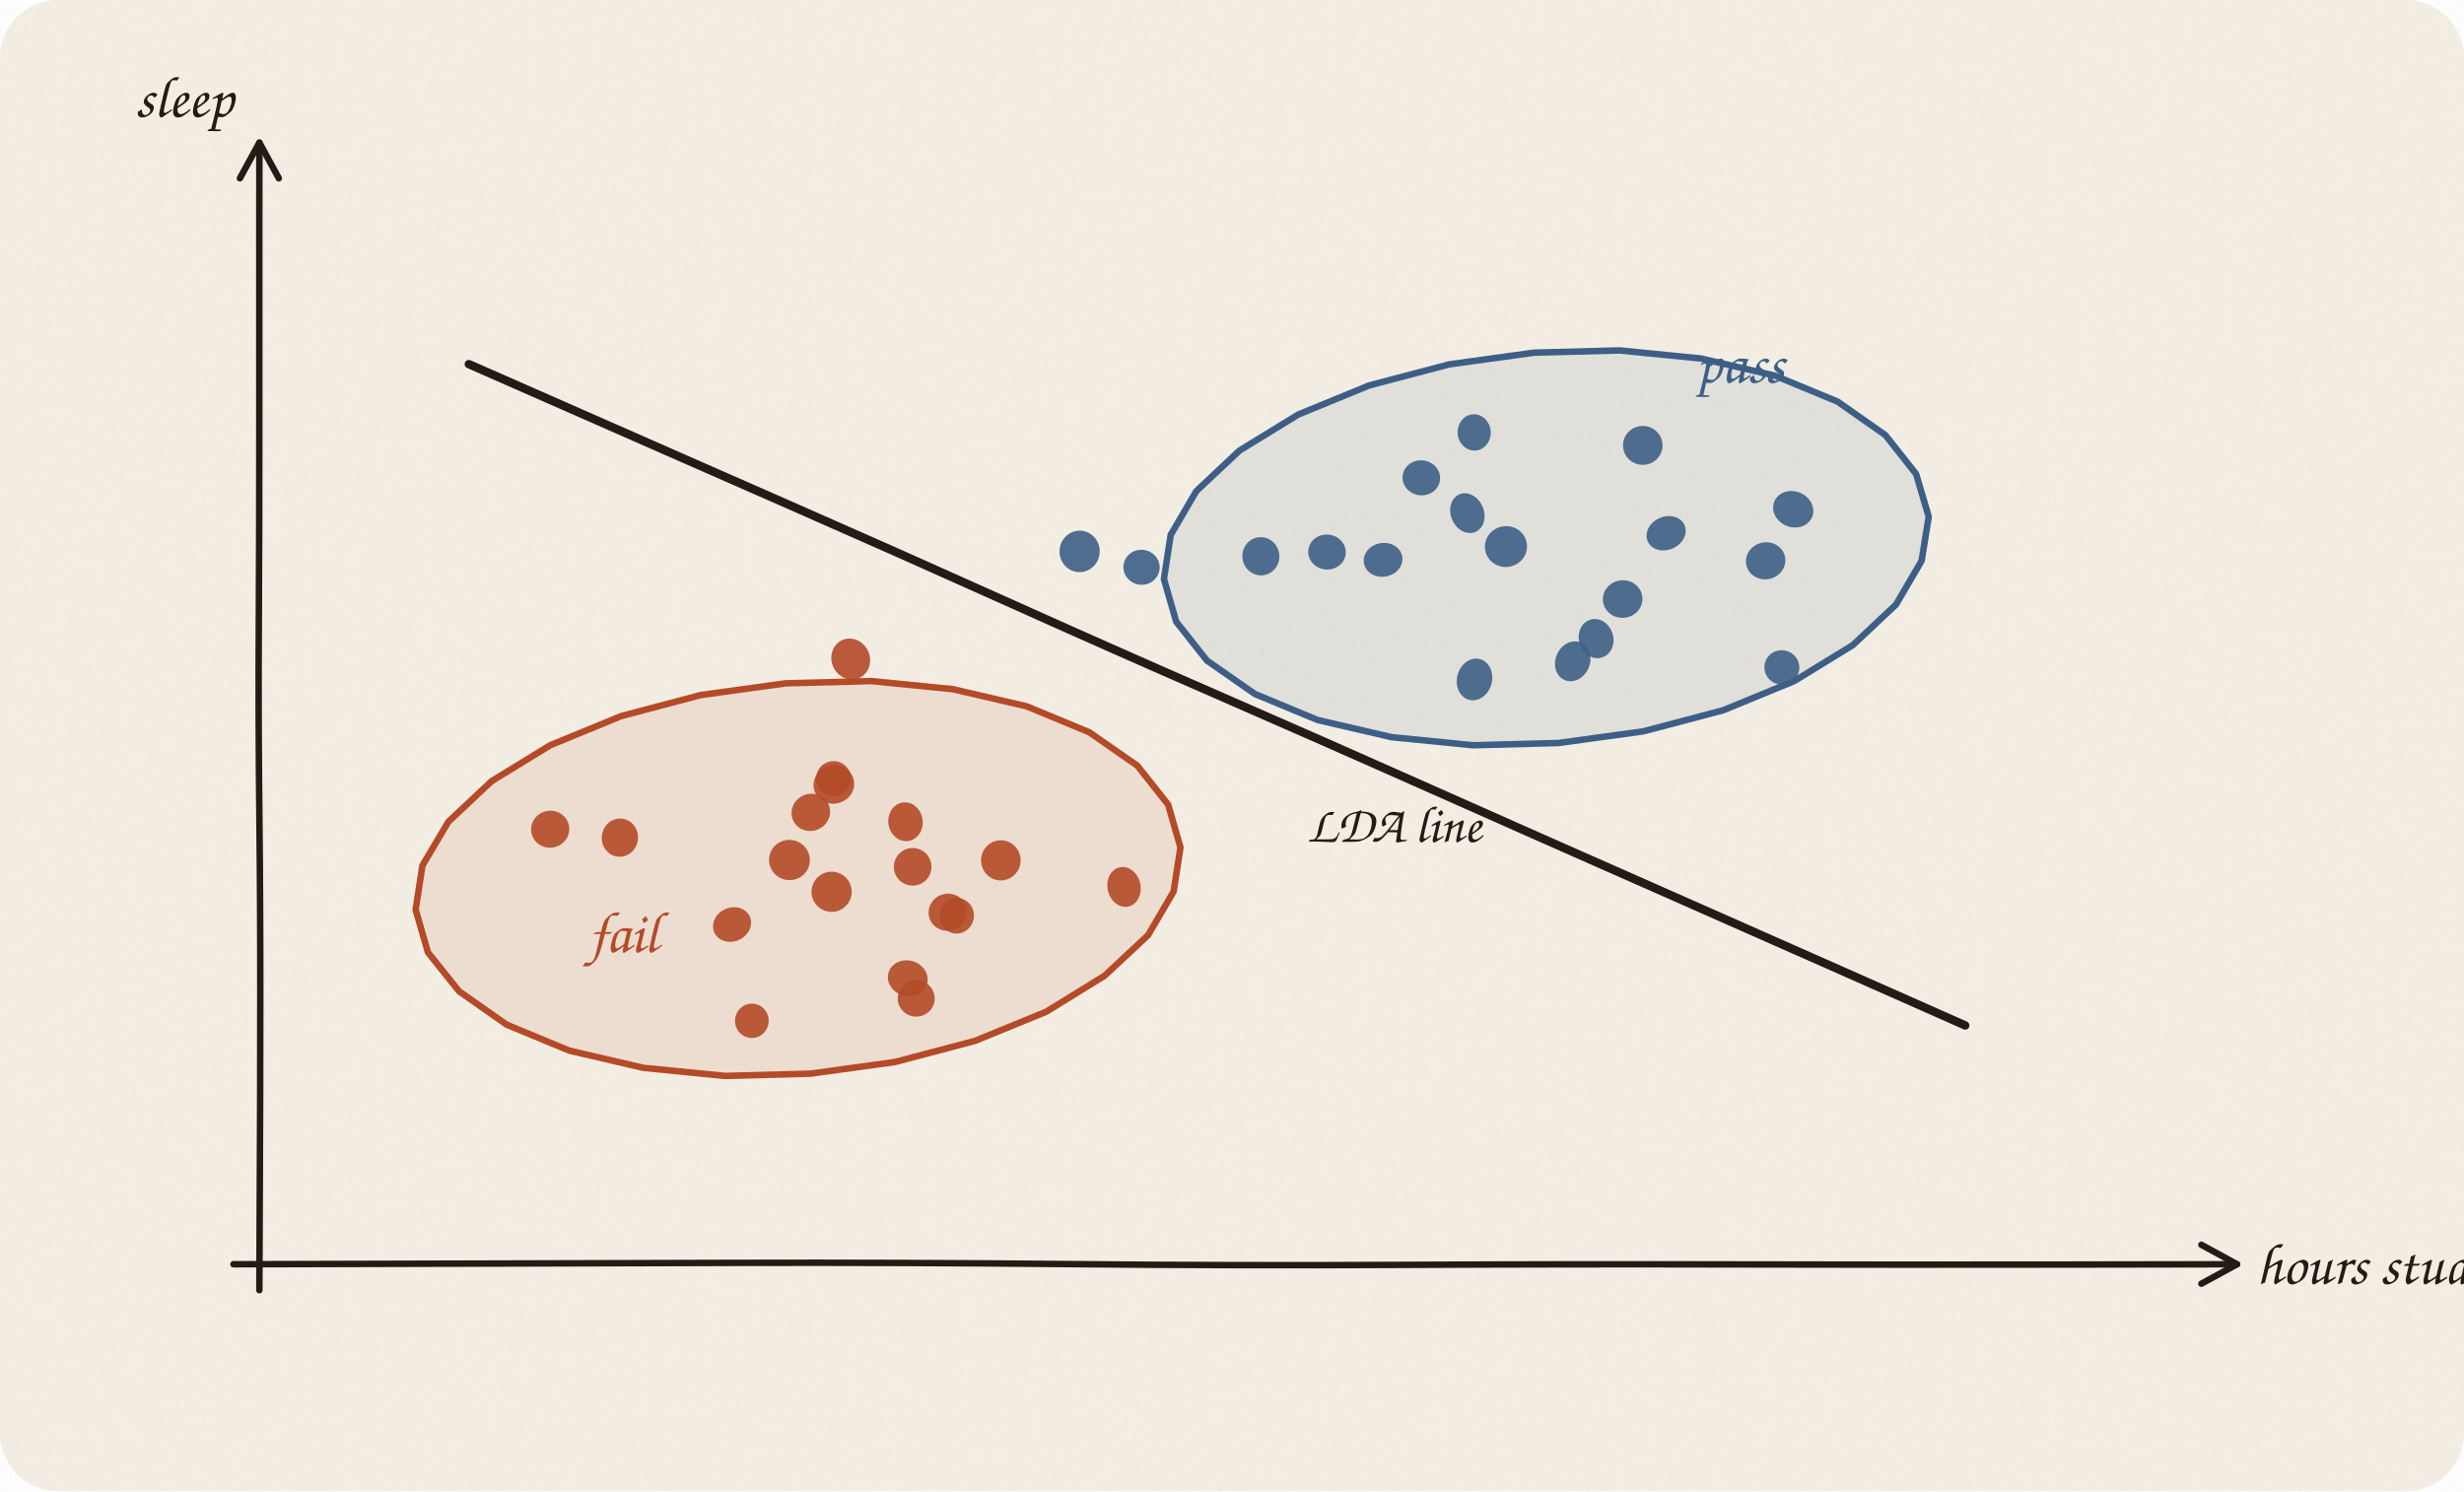
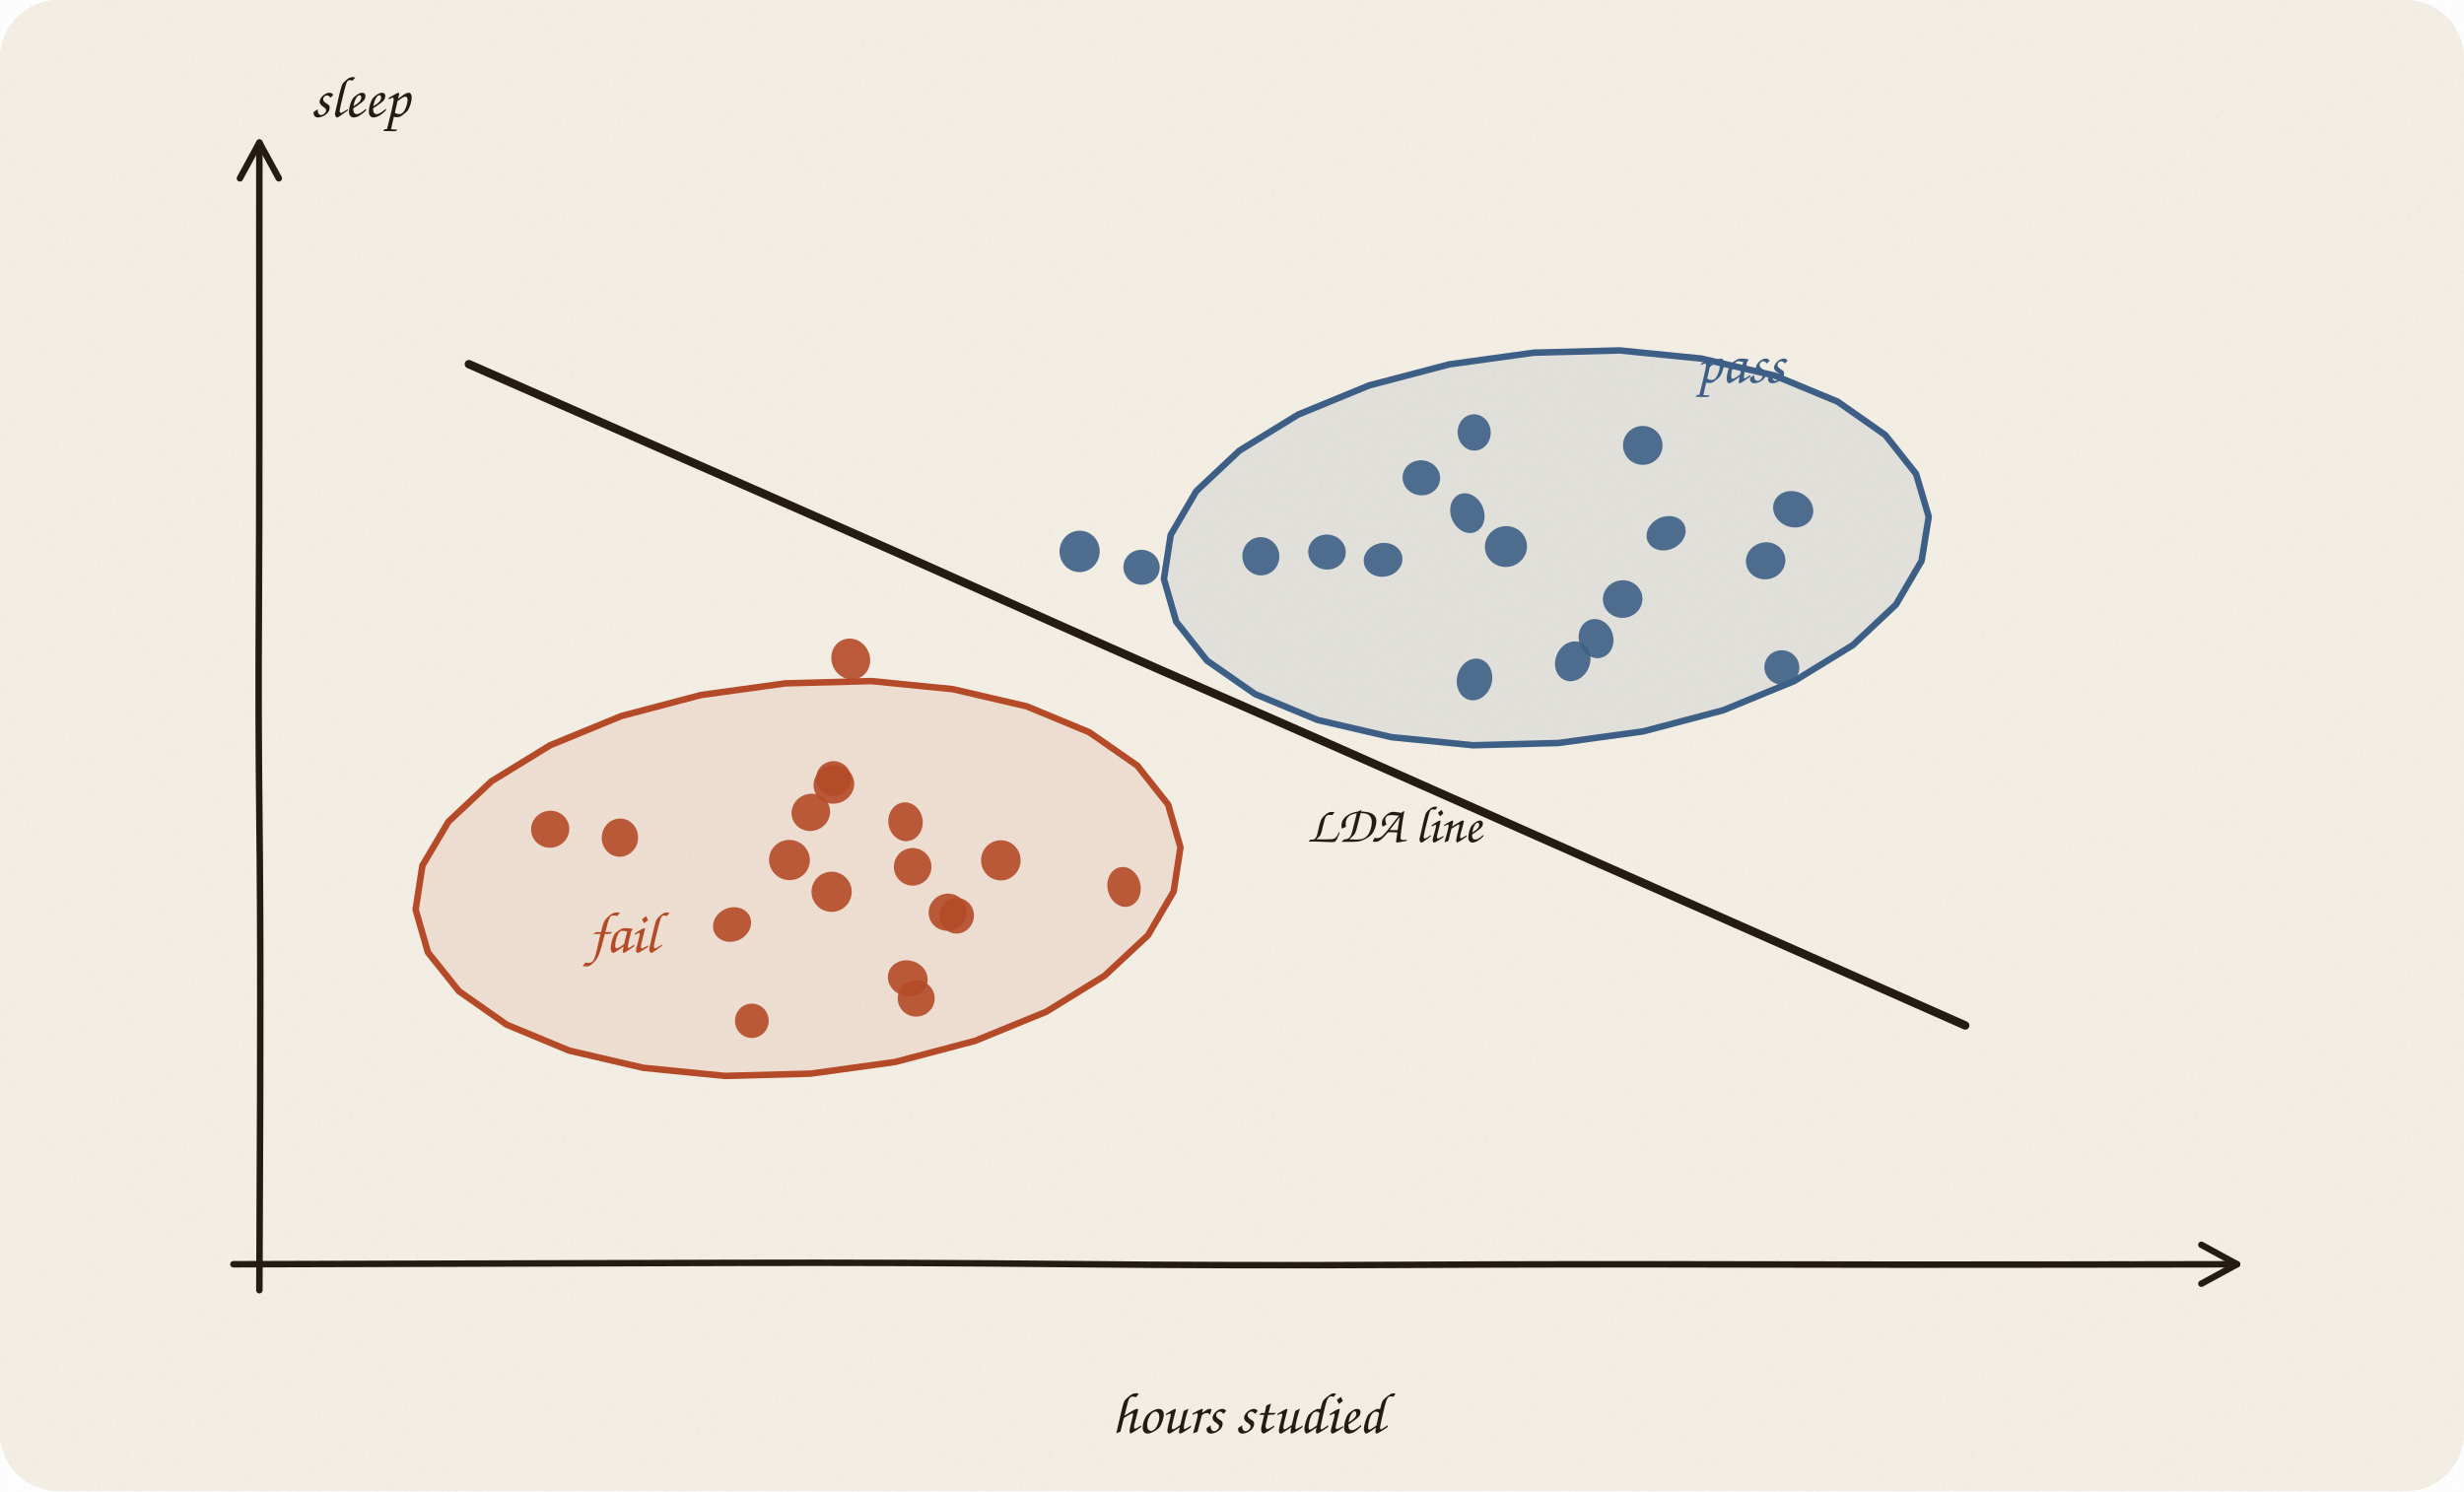
<svg xmlns="http://www.w3.org/2000/svg" viewBox="0 0 760 460" width="760" height="460" role="img" aria-label="two blobs and an LDA line">
  <defs>
    <filter id="grain" x="0" y="0" width="100%" height="100%">
      <feTurbulence type="fractalNoise" baseFrequency="0.9" numOctaves="2" stitchTiles="stitch" result="n" />
      <feColorMatrix type="saturate" values="0" />
      <feComponentTransfer>
        <feFuncA type="linear" slope="0.07" />
      </feComponentTransfer>
      <feBlend in="SourceGraphic" mode="multiply" />
    </filter>
  </defs>
  <rect width="760" height="460" rx="18" ry="18" fill="#f4efe4" />
  <rect width="760" height="460" rx="18" ry="18" fill="#f4efe4" filter="url(#grain)" opacity="0.9" />
  <path d="M 80.00,398.00 L 80.24,339.00 Q 80.24,339.00 80.28,309.50 Q 80.32,280.00 79.99,250.50 Q 79.66,221.00 79.83,191.50 Q 79.99,162.00 79.98,132.50 Q 79.96,103.00 79.98,73.50 L 80.00,44.00" fill="none" stroke="#241c14" stroke-width="2.0" stroke-linecap="round" stroke-linejoin="round" opacity="1" />
  <path d="M 72.00,390.00 L 175.00,389.72 Q 175.00,389.72 226.50,389.57 Q 278.00,389.43 329.50,389.95 Q 381.00,390.47 432.50,390.19 Q 484.00,389.92 535.50,390.05 Q 587.00,390.18 638.50,390.09 L 690.00,390.00" fill="none" stroke="#241c14" stroke-width="2.0" stroke-linecap="round" stroke-linejoin="round" opacity="1" />
  <path d="M 679.0,384.0 L 690.0,390.0 L 679.0,396.0" fill="none" stroke="#241c14" stroke-width="2.0" stroke-linecap="round" stroke-linejoin="round" opacity="1" />
  <path d="M 74.0,55.0 L 80.0,44.0 L 86.0,55.0" fill="none" stroke="#241c14" stroke-width="2.0" stroke-linecap="round" stroke-linejoin="round" opacity="1" />
-   <text x="696.0" y="396.0" font-family="Bradley Hand, Apple Chancery, Segoe Script, Comic Sans MS, cursive" font-size="18" fill="#241c14" text-anchor="start">hours studied</text>
-   <text x="72.0" y="36.0" font-family="Bradley Hand, Apple Chancery, Segoe Script, Comic Sans MS, cursive" font-size="18" fill="#241c14" text-anchor="end">sleep</text>
+   <text x="385.0" y="442.0" font-family="Bradley Hand, Apple Chancery, Segoe Script, Comic Sans MS, cursive" font-size="18" fill="#241c14" text-anchor="middle">hours studied</text>
+   <text x="96.0" y="36.0" font-family="Bradley Hand, Apple Chancery, Segoe Script, Comic Sans MS, cursive" font-size="18" fill="#241c14" text-anchor="start">sleep</text>
  <path d="M 360.3,248.2 L 350.8,236.2 L 336.0,225.9 L 316.7,217.9 L 293.9,212.6 L 268.7,210.1 L 242.3,210.8 L 216.2,214.4 L 191.6,220.9 L 169.7,229.9 L 151.6,241.0 L 138.3,253.5 L 130.3,267.0 L 128.2,280.6 L 132.0,293.8 L 141.6,305.8 L 156.3,316.1 L 175.6,324.1 L 198.4,329.4 L 223.6,331.9 L 250.0,331.2 L 276.1,327.6 L 300.7,321.1 L 322.7,312.1 L 340.7,301.0 L 354.1,288.5 L 362.0,275.0 L 364.1,261.4 Z" fill="#b44a28" stroke="#b44a28" stroke-width="2.0" stroke-linecap="round" stroke-linejoin="round" opacity="0.1" />
  <path d="M 360.3,248.2 L 350.8,236.2 L 336.0,225.9 L 316.7,217.9 L 293.9,212.6 L 268.7,210.1 L 242.3,210.8 L 216.2,214.4 L 191.6,220.9 L 169.7,229.9 L 151.6,241.0 L 138.3,253.5 L 130.3,267.0 L 128.2,280.6 L 132.0,293.8 L 141.6,305.8 L 156.3,316.1 L 175.6,324.1 L 198.4,329.4 L 223.6,331.9 L 250.0,331.2 L 276.1,327.6 L 300.7,321.1 L 322.7,312.1 L 340.7,301.0 L 354.1,288.5 L 362.0,275.0 L 364.1,261.4 Z" fill="none" stroke="#b44a28" stroke-width="2.0" stroke-linecap="round" stroke-linejoin="round" opacity="1" />
  <path d="M 591.0,146.2 L 581.5,134.2 L 566.8,123.9 L 547.5,115.9 L 524.7,110.6 L 499.5,108.1 L 473.1,108.8 L 447.0,112.4 L 422.3,118.9 L 400.4,127.9 L 382.3,139.0 L 369.0,151.5 L 361.1,165.0 L 359.0,178.6 L 362.8,191.8 L 372.3,203.8 L 387.1,214.1 L 406.4,222.1 L 429.2,227.4 L 454.4,229.9 L 480.7,229.2 L 506.9,225.6 L 531.5,219.1 L 553.4,210.1 L 571.5,199.0 L 584.8,186.5 L 592.7,173.0 L 594.9,159.4 Z" fill="#3d5f86" stroke="#3d5f86" stroke-width="2.0" stroke-linecap="round" stroke-linejoin="round" opacity="0.1" />
  <path d="M 591.0,146.2 L 581.5,134.2 L 566.8,123.9 L 547.5,115.9 L 524.7,110.6 L 499.5,108.1 L 473.1,108.8 L 447.0,112.4 L 422.3,118.9 L 400.4,127.9 L 382.3,139.0 L 369.0,151.5 L 361.1,165.0 L 359.0,178.6 L 362.8,191.8 L 372.3,203.8 L 387.1,214.1 L 406.4,222.1 L 429.2,227.4 L 454.4,229.9 L 480.7,229.2 L 506.9,225.6 L 531.5,219.1 L 553.4,210.1 L 571.5,199.0 L 584.8,186.5 L 592.7,173.0 L 594.9,159.4 Z" fill="none" stroke="#3d5f86" stroke-width="2.0" stroke-linecap="round" stroke-linejoin="round" opacity="1" />
  <ellipse cx="169.7" cy="255.8" rx="5.9" ry="5.7" transform="rotate(-11.5 169.7 255.8)" fill="#b44a28" opacity="0.9" />
  <ellipse cx="262.4" cy="203.3" rx="5.9" ry="6.4" transform="rotate(-24.7 262.4 203.3)" fill="#b44a28" opacity="0.9" />
  <ellipse cx="256.5" cy="275.1" rx="6.2" ry="6.2" transform="rotate(19.3 256.5 275.1)" fill="#b44a28" opacity="0.9" />
  <ellipse cx="308.7" cy="265.4" rx="6.1" ry="6.2" transform="rotate(0.9 308.7 265.4)" fill="#b44a28" opacity="0.9" />
  <ellipse cx="292.3" cy="281.4" rx="5.9" ry="5.7" transform="rotate(-22.2 292.3 281.4)" fill="#b44a28" opacity="0.9" />
  <ellipse cx="257.2" cy="242.0" rx="6.3" ry="5.9" transform="rotate(-15.0 257.2 242.0)" fill="#b44a28" opacity="0.9" />
  <ellipse cx="281.5" cy="267.4" rx="5.8" ry="5.8" transform="rotate(-7.2 281.5 267.4)" fill="#b44a28" opacity="0.9" />
  <ellipse cx="191.2" cy="258.4" rx="5.6" ry="5.9" transform="rotate(6.2 191.2 258.4)" fill="#b44a28" opacity="0.9" />
  <ellipse cx="250.1" cy="250.6" rx="6.0" ry="5.7" transform="rotate(-23.6 250.1 250.6)" fill="#b44a28" opacity="0.9" />
  <ellipse cx="257.1" cy="240.2" rx="5.4" ry="5.4" transform="rotate(4.2 257.1 240.2)" fill="#b44a28" opacity="0.9" />
  <ellipse cx="243.5" cy="265.3" rx="6.3" ry="6.2" transform="rotate(14.9 243.5 265.3)" fill="#b44a28" opacity="0.9" />
  <ellipse cx="280.0" cy="301.8" rx="6.2" ry="5.5" transform="rotate(17.1 280.0 301.8)" fill="#b44a28" opacity="0.9" />
  <ellipse cx="225.8" cy="285.2" rx="6.0" ry="5.2" transform="rotate(-24.2 225.8 285.2)" fill="#b44a28" opacity="0.9" />
  <ellipse cx="346.7" cy="273.6" rx="5.1" ry="6.2" transform="rotate(-12.5 346.7 273.6)" fill="#b44a28" opacity="0.9" />
  <ellipse cx="279.3" cy="253.5" rx="5.3" ry="6.0" transform="rotate(-7.8 279.3 253.5)" fill="#b44a28" opacity="0.9" />
  <ellipse cx="231.9" cy="314.9" rx="5.2" ry="5.3" transform="rotate(1.4 231.9 314.9)" fill="#b44a28" opacity="0.9" />
  <ellipse cx="295.1" cy="282.5" rx="5.3" ry="5.5" transform="rotate(10.6 295.1 282.5)" fill="#b44a28" opacity="0.9" />
  <ellipse cx="282.6" cy="308.0" rx="5.7" ry="5.6" transform="rotate(-1.3 282.6 308.0)" fill="#b44a28" opacity="0.9" />
  <ellipse cx="454.7" cy="133.4" rx="5.1" ry="5.6" transform="rotate(-4.0 454.7 133.4)" fill="#3d5f86" opacity="0.9" />
  <ellipse cx="549.6" cy="205.9" rx="5.4" ry="5.3" transform="rotate(20.0 549.6 205.9)" fill="#3d5f86" opacity="0.9" />
  <ellipse cx="409.3" cy="170.3" rx="5.8" ry="5.4" transform="rotate(5.3 409.3 170.3)" fill="#3d5f86" opacity="0.9" />
  <ellipse cx="513.9" cy="164.5" rx="6.2" ry="5.1" transform="rotate(-24.1 513.9 164.5)" fill="#3d5f86" opacity="0.9" />
  <ellipse cx="492.3" cy="197.0" rx="5.3" ry="6.1" transform="rotate(-17.0 492.3 197.0)" fill="#3d5f86" opacity="0.9" />
  <ellipse cx="506.7" cy="137.4" rx="6.1" ry="6.0" transform="rotate(2.2 506.7 137.4)" fill="#3d5f86" opacity="0.9" />
  <ellipse cx="454.8" cy="209.6" rx="5.4" ry="6.5" transform="rotate(14.9 454.8 209.6)" fill="#3d5f86" opacity="0.9" />
  <ellipse cx="438.4" cy="147.4" rx="5.8" ry="5.4" transform="rotate(7.4 438.4 147.4)" fill="#3d5f86" opacity="0.9" />
  <ellipse cx="388.9" cy="171.6" rx="5.7" ry="5.9" transform="rotate(-8.9 388.9 171.6)" fill="#3d5f86" opacity="0.9" />
  <ellipse cx="426.6" cy="172.7" rx="6.0" ry="5.2" transform="rotate(-10.1 426.6 172.7)" fill="#3d5f86" opacity="0.9" />
  <ellipse cx="464.5" cy="168.6" rx="6.5" ry="6.3" transform="rotate(-9.7 464.5 168.6)" fill="#3d5f86" opacity="0.9" />
  <ellipse cx="553.1" cy="157.1" rx="6.3" ry="5.5" transform="rotate(22.0 553.1 157.1)" fill="#3d5f86" opacity="0.9" />
  <ellipse cx="544.6" cy="173.0" rx="6.1" ry="5.7" transform="rotate(-12.4 544.6 173.0)" fill="#3d5f86" opacity="0.9" />
  <ellipse cx="452.6" cy="158.3" rx="5.1" ry="6.3" transform="rotate(-23.1 452.6 158.3)" fill="#3d5f86" opacity="0.9" />
  <ellipse cx="333.0" cy="170.1" rx="6.2" ry="6.4" transform="rotate(3.5 333.0 170.1)" fill="#3d5f86" opacity="0.9" />
  <ellipse cx="485.1" cy="204.0" rx="5.3" ry="6.3" transform="rotate(23.7 485.1 204.0)" fill="#3d5f86" opacity="0.9" />
  <ellipse cx="500.5" cy="184.8" rx="6.1" ry="5.8" transform="rotate(-6.1 500.5 184.8)" fill="#3d5f86" opacity="0.9" />
  <ellipse cx="352.1" cy="175.0" rx="5.6" ry="5.4" transform="rotate(8.7 352.1 175.0)" fill="#3d5f86" opacity="0.9" />
  <path d="M 144.62,112.33 L 210.60,141.35 Q 210.60,141.35 243.61,155.85 Q 276.61,170.34 309.48,185.12 Q 342.35,199.91 375.39,214.32 Q 408.43,228.72 441.36,243.39 Q 474.29,258.05 507.27,272.58 Q 540.25,287.12 573.20,301.73 L 606.15,316.33" fill="none" stroke="#241c14" stroke-width="2.6" stroke-linecap="round" stroke-linejoin="round" opacity="1" />
  <text x="181.5" y="293.7" font-family="Bradley Hand, Apple Chancery, Segoe Script, Comic Sans MS, cursive" font-size="18" fill="#b44a28" text-anchor="start">fail</text>
  <text x="523.1" y="118.0" font-family="Bradley Hand, Apple Chancery, Segoe Script, Comic Sans MS, cursive" font-size="18" fill="#3d5f86" text-anchor="start">pass</text>
  <text x="403.1" y="259.7" font-family="Bradley Hand, Apple Chancery, Segoe Script, Comic Sans MS, cursive" font-size="16" fill="#241c14" text-anchor="start">LDA line</text>
</svg>
